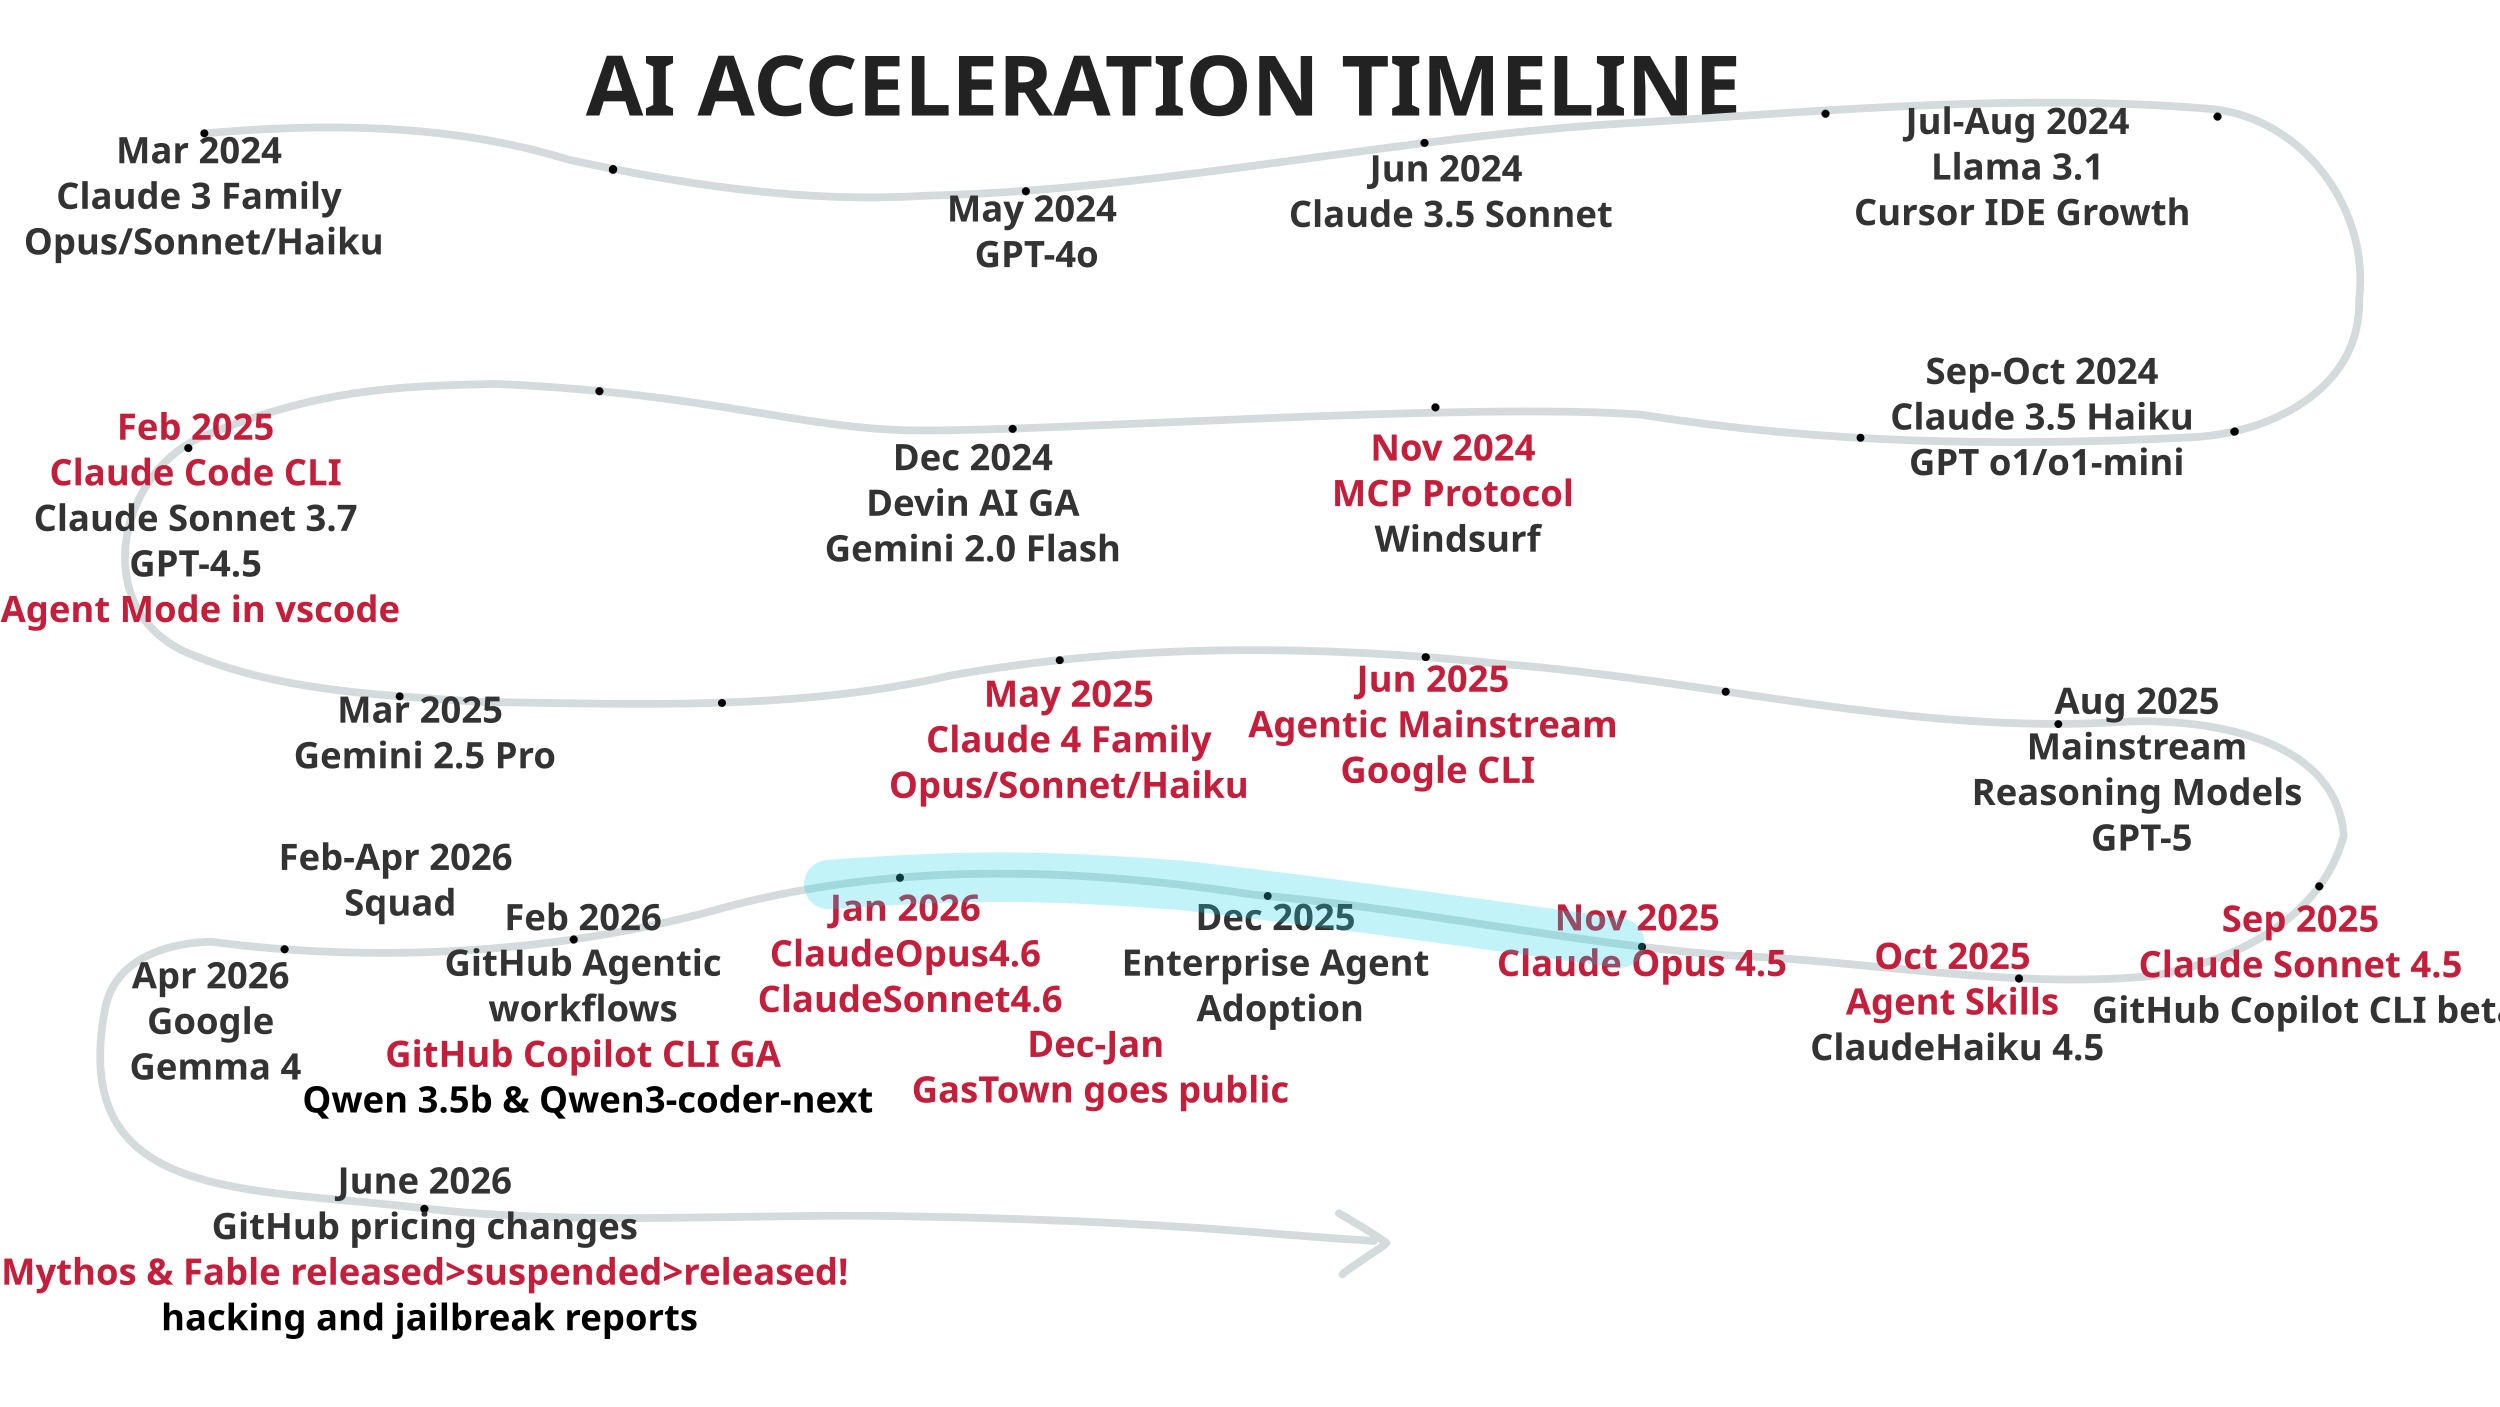
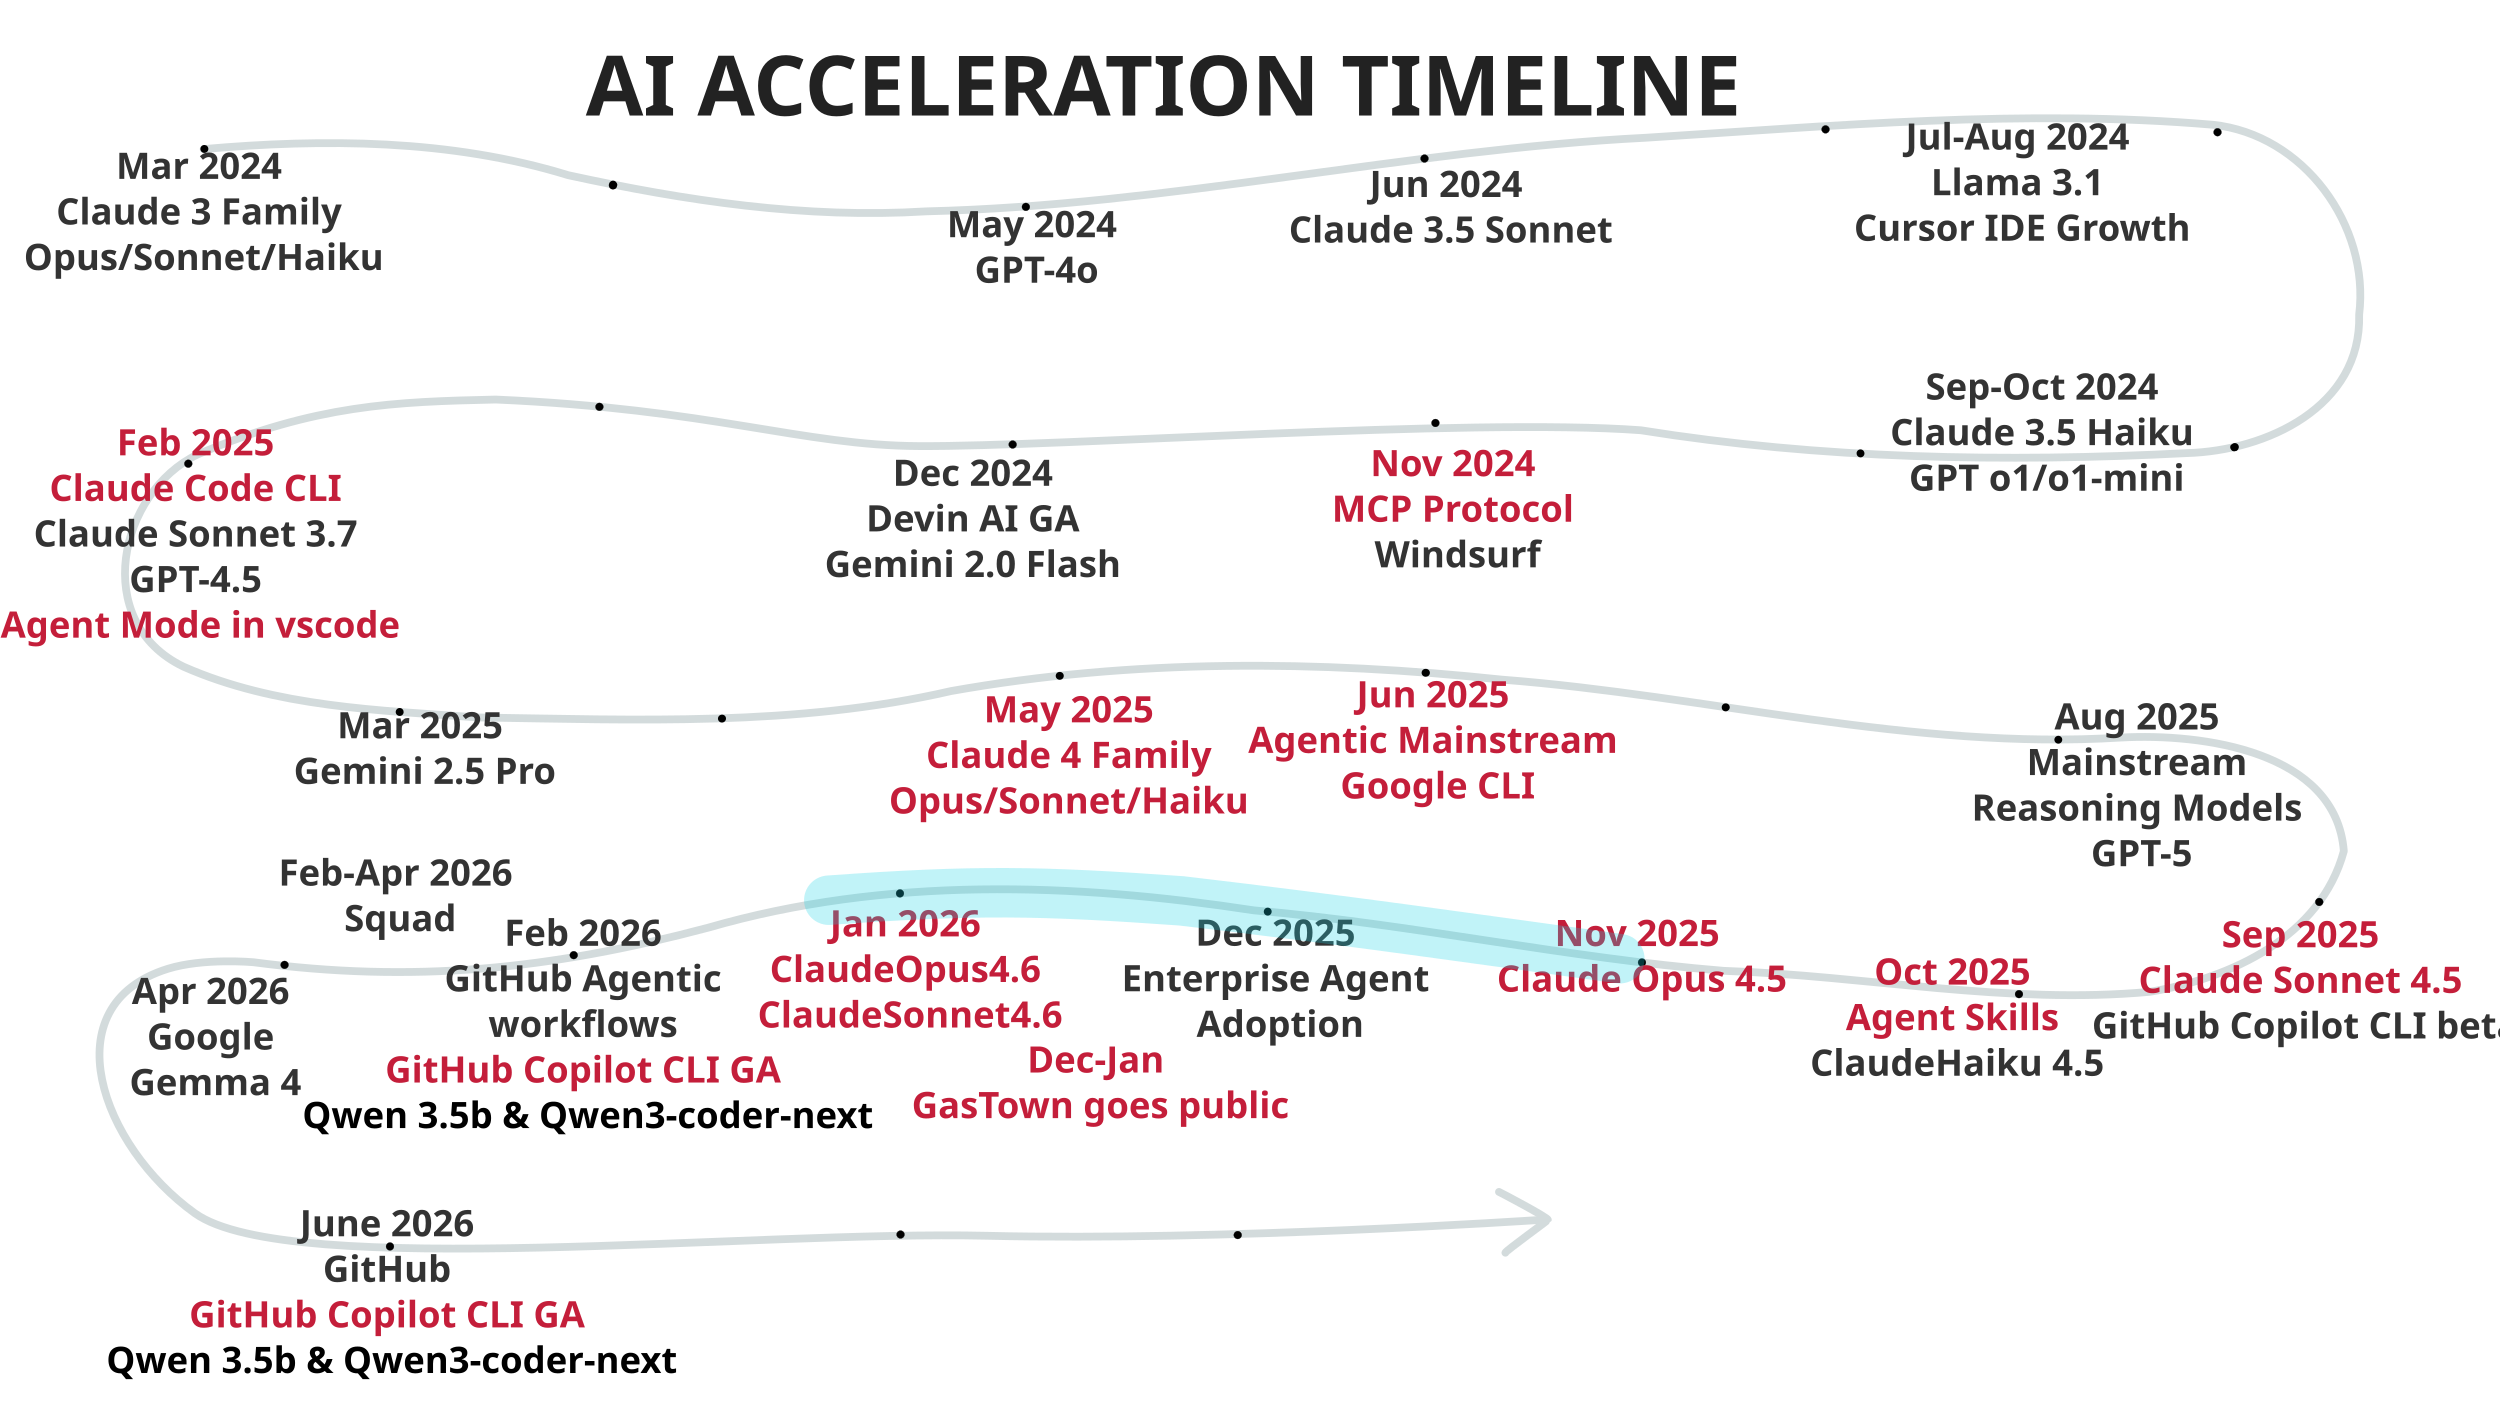
<svg xmlns="http://www.w3.org/2000/svg" width="960.000pt" height="540.000pt" version="1.1" viewBox="-480.000 498.000 960.000 540.000" id="svg1">
  <defs id="defs1" />
  <text x="-33.243" y="542.354" font-size="24px" font-weight="bold" text-anchor="middle" fill="#222222" font-family="'Silent People'" id="text1" style="font-size:32px;stroke-width:0.75">AI ACCELERATION TIMELINE</text>
-   <path id="STROKE_dbd12a5c-16b9-42d6-a92f-e882e7fa1056" opacity="1" fill="none" stroke="#d3dbdc" stroke-width="2.992" stroke-opacity="1" stroke-linecap="round" stroke-linejoin="round" d="m -401.8,549.251 c 46.011,-4.059 94.786,-3.897 139.95,10.014 45.211,9.854 91.145,16.771 137.599,13.893 92.785,-2.209 183.759,-23.581 276.388,-28.275 72.333,-4.529 145.123,-11.132 217.547,-4.982 34.826,3.639 60.428,38.57 56.231,72.936 0.959,35.438 -35.64,52.313 -66.19,53.155 -69.993,3.582 -140.323,2.32 -209.664,-8.774 -65.579,-4.869 -223.55,6.436 -277.346,6.078 -44.475,-0.213 -79.292,-14.244 -162.352,-17.875 -38.713,0.862 -69.069,1.882 -114.385,21.045 -30.386,14.5 -41.404,64.327 -5.467,81.559 35.213,15.552 75.148,16.744 113.085,19.474 60.689,0.893 121.956,3.576 181.592,-10.131 69.835,-12.426 141.233,-11.842 211.559,-4.389 79.427,6.108 157.616,27.26 237.812,22.233 31.009,-1.682 82.471,5.141 85.469,43.637 -8.924,32.854 -43.241,48.839 -74.41,53.996 -54.664,5.078 -109.13,-6.211 -163.739,-8.046 C 121.371,859.869 61.946,846.761 1.441,841.572 -67.883,830.962 -139.955,828.549 -207.945,848.196 c -61.361,16.316 -129.623,19.532 -190.625,11.47 0,0 -36.064,-0.924 -41.086,25.714 -14.031,74.427 53.357,68.35 121.867,76.564 57.966,6.95 121.777,2.041 183.295,3.058 65.173,1.077 109.701,3.882 146.802,6.976 17.831,1.487 35.303,2.548 35.303,2.548" />
-   <path id="STROKE_cd4b5e25-c1a3-49af-9267-4b5ae8dfc039" opacity="1" fill="none" stroke="#d3dbdc" stroke-width="2.992" stroke-opacity="1" stroke-linecap="round" stroke-linejoin="round" d="m 35.511,987.337 c 0.305,-0.844 16.727,-11.451 16.871,-11.855 0.274,-0.767 -17.686,-11.343 -18.227,-11.585" />
-   <path id="STROKE_a53d1714-c0f0-4325-a5e2-d89635c69ff6" opacity="1" fill="none" stroke="#000000" stroke-width="3.017" stroke-opacity="1" stroke-linecap="round" stroke-linejoin="round" d="m -401.541,549.178 c 0.019,0.005 0.09,-0.012 0.007,0.031" />
-   <path id="STROKE_165553ad-7c68-4dc0-beb0-909b178ac17a" opacity="1" fill="none" stroke="#000000" stroke-width="3.017" stroke-opacity="1" stroke-linecap="round" stroke-linejoin="round" d="m -244.663,562.93 c -0.268,0.569 0.525,0.313 0.077,-0.058" />
-   <circle id="STROKE_97d0145f-be58-4367-ba32-9d8d4aab7898" opacity="1" fill="#000000" stroke="#000000" stroke-width="0.1" stroke-opacity="1" fill-opacity="1" cx="-86.062" cy="571.444" r="1.509" />
-   <circle id="STROKE_09808293-f756-4cc6-a810-27740956ce8f" opacity="1" fill="#000000" stroke="#000000" stroke-width="0.1" stroke-opacity="1" fill-opacity="1" cx="67.009" cy="552.876" r="1.509" />
-   <circle id="STROKE_f42658d8-6727-484b-bfa9-ff2dc2afeb2c" opacity="1" fill="#000000" stroke="#000000" stroke-width="0.1" stroke-opacity="1" fill-opacity="1" cx="221.008" cy="541.68" r="1.509" />
-   <circle id="STROKE_318544ed-8868-42f4-ac0d-78428e50db5c" opacity="1" fill="#000000" stroke="#000000" stroke-width="0.1" stroke-opacity="1" fill-opacity="1" cx="371.532" cy="542.774" r="1.509" />
-   <path id="STROKE_83bfe989-9772-4df1-9368-b21bb83bbe0d" opacity="1" fill="none" stroke="#000000" stroke-width="3.017" stroke-opacity="1" stroke-linecap="round" stroke-linejoin="round" d="m 378.162,663.641 c -0.589,-0.008 -0.039,0.436 0.038,0.006" />
-   <path id="STROKE_78f3b325-deca-4632-a9e7-a6ea3b6c57a5" opacity="1" fill="none" stroke="#000000" stroke-width="3.017" stroke-opacity="1" stroke-linecap="round" stroke-linejoin="round" d="m 234.444,666.118 c -0.143,-0.009 -0.023,0.048 -0.017,-0.042" />
-   <circle id="STROKE_b4773389-e693-4ee1-8e9a-97bd4b48377e" opacity="1" fill="#000000" stroke="#000000" stroke-width="0.1" stroke-opacity="1" fill-opacity="1" cx="71.21" cy="654.422" r="1.509" />
-   <circle id="STROKE_ab0d6b94-137a-4b74-9427-ef60802747db" opacity="1" fill="#000000" stroke="#000000" stroke-width="0.1" stroke-opacity="1" fill-opacity="1" cx="-91.139" cy="662.695" r="1.509" />
-   <circle id="STROKE_0993d166-2369-44bf-920b-d780690771bf" opacity="1" fill="#000000" stroke="#000000" stroke-width="0.1" stroke-opacity="1" fill-opacity="1" cx="-249.822" cy="648.224" r="1.509" />
-   <circle id="STROKE_2ffb6edd-3554-4c67-bb7e-7d363b2fda70" opacity="1" fill="#000000" stroke="#000000" stroke-width="0.1" stroke-opacity="1" fill-opacity="1" cx="-407.695" cy="670.059" r="1.509" />
-   <path id="STROKE_7e282e59-3b41-460a-aacc-a5cf82ae8ef9" opacity="1" fill="none" stroke="#000000" stroke-width="3.017" stroke-opacity="1" stroke-linecap="round" stroke-linejoin="round" d="m -326.525,765.377 c 0,0 0.045,0.112 -0.017,0.024" />
-   <path id="STROKE_711c38e2-0c30-491f-b12b-b01df75b0c5a" opacity="1" fill="none" stroke="#000000" stroke-width="3.017" stroke-opacity="1" stroke-linecap="round" stroke-linejoin="round" d="m -202.747,767.951 c 0,0 -0.134,0.01 0.024,-0.024" />
-   <path id="STROKE_77c3bd83-47cc-47c2-9afb-bcd6a8fb22f7" opacity="1" fill="none" stroke="#000000" stroke-width="3.017" stroke-opacity="1" stroke-linecap="round" stroke-linejoin="round" d="m -73.092,751.524 c 0,0 -0.039,0.024 0.071,-0.008" />
-   <path id="STROKE_8528b304-178d-4cbb-b5ce-e4eb205a2a53" opacity="1" fill="none" stroke="#000000" stroke-width="3.017" stroke-opacity="1" stroke-linecap="round" stroke-linejoin="round" d="m 67.514,750.344 c -0.259,0 -0.005,0.038 0.054,0.007" />
-   <path id="STROKE_3b70efcc-edab-4d03-a7c3-175f37ff8e0f" opacity="1" fill="none" stroke="#000000" stroke-width="3.017" stroke-opacity="1" stroke-linecap="round" stroke-linejoin="round" d="m 182.65,763.61 c 0,0 -0.05,0.119 0.067,-0.006" />
-   <path id="STROKE_1bbadcc1-b9ec-4d3d-b601-1bda84948037" opacity="1" fill="none" stroke="#000000" stroke-width="3.017" stroke-opacity="1" stroke-linecap="round" stroke-linejoin="round" d="m 310.392,776.055 c 0.002,-0.071 -0.027,-0.004 0.002,-0.004" />
-   <circle id="STROKE_f9370476-f1f4-4688-acf0-505ab72263e4" opacity="1" fill="#000000" stroke="#000000" stroke-width="0.1" stroke-opacity="1" fill-opacity="1" cx="410.589" cy="838.353" r="1.509" />
-   <circle id="STROKE_70551808-5471-4df5-827a-99c8253570e7" opacity="1" fill="#000000" stroke="#000000" stroke-width="0.1" stroke-opacity="1" fill-opacity="1" cx="295.291" cy="873.744" r="1.509" />
-   <circle id="STROKE_00e270a6-75c6-4cc2-a476-134ab7e0bcaa" opacity="1" fill="#000000" stroke="#000000" stroke-width="0.1" stroke-opacity="1" fill-opacity="1" cx="150.514" cy="861.589" r="1.509" />
-   <path id="STROKE_0d830073-487a-4159-ae84-587f3510621a" opacity="1" fill="none" stroke="#000000" stroke-width="3.017" stroke-opacity="1" stroke-linecap="round" stroke-linejoin="round" d="m 6.809,842.041 -0.009,0.042" />
-   <circle id="STROKE_a61f761d-0edf-4213-baf4-c2746401936b" opacity="1" fill="#000000" stroke="#000000" stroke-width="0.1" stroke-opacity="1" fill-opacity="1" cx="-134.408" cy="835.067" r="1.509" />
-   <circle id="STROKE_98ed6746-4605-4596-beeb-476b6cc1c72f" opacity="1" fill="#000000" stroke="#000000" stroke-width="0.1" stroke-opacity="1" fill-opacity="1" cx="-259.684" cy="858.777" r="1.509" />
-   <circle id="STROKE_b9882232-75ac-468f-926d-748d5e19eb02" opacity="1" fill="#000000" stroke="#000000" stroke-width="0.1" stroke-opacity="1" fill-opacity="1" cx="-370.722" cy="862.514" r="1.509" />
-   <circle id="STROKE_b9882232-75ac-468f-926d-748d5e19eb02-8" opacity="1" fill="#000000" stroke="#000000" stroke-width="0.1" stroke-opacity="1" fill-opacity="1" cx="-317.026" cy="962.202" r="1.509" />
-   <text x="-401.766" y="560.689" font-size="14px" font-weight="bold" text-anchor="middle" fill="#c41e3a" font-family="'Silent People'" id="text7" style="stroke-width:0.75">
-     <tspan id="tspan3" x="-401.766" y="560.689" style="fill:#333333;fill-opacity:1">Mar 2024</tspan>
-     <tspan id="tspan4" x="-401.766" y="578.189" style="fill:#333333;fill-opacity:1">Claude 3 Family</tspan>
-     <tspan x="-401.766" y="595.689" id="tspan5" style="fill:#333333;fill-opacity:1">Opus/Sonnet/Haiku</tspan>
+   <path id="STROKE_dbd12a5c-16b9-42d6-a92f-e882e7fa1056" opacity="1" fill="none" stroke="#d3dbdc" stroke-width="2.992" stroke-opacity="1" stroke-linecap="round" stroke-linejoin="round" d="m -401.8,555.251 c 46.011,-4.059 94.786,-3.897 139.95,10.014 45.211,9.854 91.145,16.771 137.599,13.893 92.785,-2.209 183.759,-23.581 276.388,-28.275 72.333,-4.529 145.123,-11.132 217.547,-4.982 34.826,3.639 60.428,38.57 56.231,72.936 0.959,35.438 -35.64,52.313 -66.19,53.155 -69.993,3.582 -140.323,2.32 -209.664,-8.774 -65.579,-4.869 -223.55,6.436 -277.346,6.078 -44.475,-0.213 -79.292,-14.244 -162.352,-17.875 -38.713,0.862 -69.069,1.882 -114.385,21.045 -30.386,14.5 -41.404,64.327 -5.467,81.559 35.213,15.552 75.148,16.744 113.085,19.474 60.689,0.893 121.956,3.576 181.592,-10.131 69.835,-12.426 141.233,-11.842 211.559,-4.389 79.427,6.108 157.616,27.26 237.812,22.233 31.009,-1.682 82.471,5.141 85.469,43.637 -8.924,32.854 -43.241,48.839 -74.41,53.996 -54.664,5.078 -109.13,-6.211 -163.739,-8.046 C 121.371,865.869 61.946,852.761 1.441,847.572 -67.883,836.962 -139.955,834.549 -207.945,854.196 c -61.361,16.316 -113.752,21.363 -174.753,13.301 0,0 -19.228,-1.726 -32.845,2.517 -45.185,14.076 -25.61,68.091 10.37,93.881 35.981,25.79 214.893,6.503 304.286,8.643 89.393,2.14 211.679,-6.053 211.679,-6.053" />
+   <path id="STROKE_cd4b5e25-c1a3-49af-9267-4b5ae8dfc039" opacity="1" fill="none" stroke="#d3dbdc" stroke-width="2.992" stroke-opacity="1" stroke-linecap="round" stroke-linejoin="round" d="m 98.071,979.043 c 0.265,-0.858 16.168,-12.228 16.293,-12.638 0.237,-0.779 -18.202,-10.495 -18.753,-10.711" />
+   <path id="STROKE_a53d1714-c0f0-4325-a5e2-d89635c69ff6" opacity="1" fill="none" stroke="#000000" stroke-width="3.017" stroke-opacity="1" stroke-linecap="round" stroke-linejoin="round" d="m -401.541,555.178 c 0.019,0.005 0.09,-0.012 0.007,0.031" />
+   <path id="STROKE_165553ad-7c68-4dc0-beb0-909b178ac17a" opacity="1" fill="none" stroke="#000000" stroke-width="3.017" stroke-opacity="1" stroke-linecap="round" stroke-linejoin="round" d="m -244.663,568.93 c -0.268,0.569 0.525,0.313 0.077,-0.058" />
+   <circle id="STROKE_97d0145f-be58-4367-ba32-9d8d4aab7898" opacity="1" fill="#000000" stroke="#000000" stroke-width="0.1" stroke-opacity="1" fill-opacity="1" cx="-86.062" cy="577.444" r="1.509" />
+   <circle id="STROKE_09808293-f756-4cc6-a810-27740956ce8f" opacity="1" fill="#000000" stroke="#000000" stroke-width="0.1" stroke-opacity="1" fill-opacity="1" cx="67.009" cy="558.876" r="1.509" />
+   <circle id="STROKE_f42658d8-6727-484b-bfa9-ff2dc2afeb2c" opacity="1" fill="#000000" stroke="#000000" stroke-width="0.1" stroke-opacity="1" fill-opacity="1" cx="221.008" cy="547.68" r="1.509" />
+   <circle id="STROKE_318544ed-8868-42f4-ac0d-78428e50db5c" opacity="1" fill="#000000" stroke="#000000" stroke-width="0.1" stroke-opacity="1" fill-opacity="1" cx="371.532" cy="548.774" r="1.509" />
+   <path id="STROKE_83bfe989-9772-4df1-9368-b21bb83bbe0d" opacity="1" fill="none" stroke="#000000" stroke-width="3.017" stroke-opacity="1" stroke-linecap="round" stroke-linejoin="round" d="m 378.162,669.641 c -0.589,-0.008 -0.039,0.436 0.038,0.006" />
+   <path id="STROKE_78f3b325-deca-4632-a9e7-a6ea3b6c57a5" opacity="1" fill="none" stroke="#000000" stroke-width="3.017" stroke-opacity="1" stroke-linecap="round" stroke-linejoin="round" d="m 234.444,672.118 c -0.143,-0.009 -0.023,0.048 -0.017,-0.042" />
+   <circle id="STROKE_b4773389-e693-4ee1-8e9a-97bd4b48377e" opacity="1" fill="#000000" stroke="#000000" stroke-width="0.1" stroke-opacity="1" fill-opacity="1" cx="71.21" cy="660.422" r="1.509" />
+   <circle id="STROKE_ab0d6b94-137a-4b74-9427-ef60802747db" opacity="1" fill="#000000" stroke="#000000" stroke-width="0.1" stroke-opacity="1" fill-opacity="1" cx="-91.139" cy="668.695" r="1.509" />
+   <circle id="STROKE_0993d166-2369-44bf-920b-d780690771bf" opacity="1" fill="#000000" stroke="#000000" stroke-width="0.1" stroke-opacity="1" fill-opacity="1" cx="-249.822" cy="654.224" r="1.509" />
+   <circle id="STROKE_2ffb6edd-3554-4c67-bb7e-7d363b2fda70" opacity="1" fill="#000000" stroke="#000000" stroke-width="0.1" stroke-opacity="1" fill-opacity="1" cx="-407.695" cy="676.059" r="1.509" />
+   <path id="STROKE_7e282e59-3b41-460a-aacc-a5cf82ae8ef9" opacity="1" fill="none" stroke="#000000" stroke-width="3.017" stroke-opacity="1" stroke-linecap="round" stroke-linejoin="round" d="m -326.525,771.377 c 0,0 0.045,0.112 -0.017,0.024" />
+   <path id="STROKE_711c38e2-0c30-491f-b12b-b01df75b0c5a" opacity="1" fill="none" stroke="#000000" stroke-width="3.017" stroke-opacity="1" stroke-linecap="round" stroke-linejoin="round" d="m -202.747,773.951 c 0,0 -0.134,0.01 0.024,-0.024" />
+   <path id="STROKE_77c3bd83-47cc-47c2-9afb-bcd6a8fb22f7" opacity="1" fill="none" stroke="#000000" stroke-width="3.017" stroke-opacity="1" stroke-linecap="round" stroke-linejoin="round" d="m -73.092,757.524 c 0,0 -0.039,0.024 0.071,-0.008" />
+   <path id="STROKE_8528b304-178d-4cbb-b5ce-e4eb205a2a53" opacity="1" fill="none" stroke="#000000" stroke-width="3.017" stroke-opacity="1" stroke-linecap="round" stroke-linejoin="round" d="m 67.514,756.344 c -0.259,0 -0.005,0.038 0.054,0.007" />
+   <path id="STROKE_3b70efcc-edab-4d03-a7c3-175f37ff8e0f" opacity="1" fill="none" stroke="#000000" stroke-width="3.017" stroke-opacity="1" stroke-linecap="round" stroke-linejoin="round" d="m 182.65,769.61 c 0,0 -0.05,0.119 0.067,-0.006" />
+   <path id="STROKE_1bbadcc1-b9ec-4d3d-b601-1bda84948037" opacity="1" fill="none" stroke="#000000" stroke-width="3.017" stroke-opacity="1" stroke-linecap="round" stroke-linejoin="round" d="m 310.392,782.055 c 0.002,-0.071 -0.027,-0.004 0.002,-0.004" />
+   <circle id="STROKE_f9370476-f1f4-4688-acf0-505ab72263e4" opacity="1" fill="#000000" stroke="#000000" stroke-width="0.1" stroke-opacity="1" fill-opacity="1" cx="410.589" cy="844.353" r="1.509" />
+   <circle id="STROKE_70551808-5471-4df5-827a-99c8253570e7" opacity="1" fill="#000000" stroke="#000000" stroke-width="0.1" stroke-opacity="1" fill-opacity="1" cx="295.291" cy="879.744" r="1.509" />
+   <circle id="STROKE_00e270a6-75c6-4cc2-a476-134ab7e0bcaa" opacity="1" fill="#000000" stroke="#000000" stroke-width="0.1" stroke-opacity="1" fill-opacity="1" cx="150.514" cy="867.589" r="1.509" />
+   <path id="STROKE_0d830073-487a-4159-ae84-587f3510621a" opacity="1" fill="none" stroke="#000000" stroke-width="3.017" stroke-opacity="1" stroke-linecap="round" stroke-linejoin="round" d="m 6.809,848.041 -0.009,0.042" />
+   <circle id="STROKE_a61f761d-0edf-4213-baf4-c2746401936b" opacity="1" fill="#000000" stroke="#000000" stroke-width="0.1" stroke-opacity="1" fill-opacity="1" cx="-134.408" cy="841.067" r="1.509" />
+   <circle id="STROKE_98ed6746-4605-4596-beeb-476b6cc1c72f" opacity="1" fill="#000000" stroke="#000000" stroke-width="0.1" stroke-opacity="1" fill-opacity="1" cx="-259.684" cy="864.777" r="1.509" />
+   <circle id="STROKE_b9882232-75ac-468f-926d-748d5e19eb02" opacity="1" fill="#000000" stroke="#000000" stroke-width="0.1" stroke-opacity="1" fill-opacity="1" cx="-370.722" cy="868.514" r="1.509" />
+   <circle id="STROKE_b9882232-75ac-468f-926d-748d5e19eb02-8" opacity="1" fill="#000000" stroke="#000000" stroke-width="0.1" stroke-opacity="1" fill-opacity="1" cx="-330.246" cy="976.637" r="1.509" />
+   <circle id="STROKE_b9882232-75ac-468f-926d-748d5e19eb02-5" opacity="1" fill="#000000" stroke="#000000" stroke-width="0.1" stroke-opacity="1" fill-opacity="1" cx="-4.709" cy="972.26" r="1.509" />
+   <circle id="STROKE_b9882232-75ac-468f-926d-748d5e19eb02-1" opacity="1" fill="#000000" stroke="#000000" stroke-width="0.1" stroke-opacity="1" fill-opacity="1" cx="-134.191" cy="972.059" r="1.509" />
+   <text x="-401.766" y="566.689" font-size="14px" font-weight="bold" text-anchor="middle" fill="#c41e3a" font-family="'Silent People'" id="text7" style="stroke-width:0.75">
+     <tspan id="tspan3" x="-401.766" y="566.689" style="fill:#333333;fill-opacity:1">Mar 2024</tspan>
+     <tspan id="tspan4" x="-401.766" y="584.189" style="fill:#333333;fill-opacity:1">Claude 3 Family</tspan>
+     <tspan x="-401.766" y="601.689" id="tspan5" style="fill:#333333;fill-opacity:1">Opus/Sonnet/Haiku</tspan>
  </text>
-   <g id="g46" transform="translate(161.9454,-81.92708)">
+   <g id="g46" transform="translate(161.9454,-75.92708)">
    <text x="-243.87" y="665" font-size="14px" font-weight="bold" text-anchor="middle" fill="#333333" font-family="'Silent People'" id="text2">
      <tspan id="tspan8" x="-243.87" y="665">May 2024</tspan>
      <tspan id="tspan9" x="-243.87" y="682.5">GPT-4o</tspan>
    </text>
    <text xml:space="preserve" style="font-size:9px;writing-mode:lr-tb;direction:ltr;opacity:0.249;fill:#c41e3a;fill-opacity:1;stroke:#f925b2;stroke-width:19" x="-225.938" y="683.082" id="text8">
      <tspan id="tspan6" style="stroke-width:19" x="-225.938" y="683.082" />
    </text>
  </g>
-   <g id="g47" transform="translate(162.377,-91.85514)">
+   <g id="g47" transform="translate(162.377,-85.85514)">
    <text x="-85.27" y="659.5" font-size="14px" font-weight="bold" text-anchor="middle" fill="#c41e3a" font-family="'Silent People'" id="text4">
      <tspan id="tspan10" x="-85.27" y="659.5" style="fill:#333333;fill-opacity:1">Jun 2024</tspan>
      <tspan id="tspan11" x="-85.27" y="677" style="fill:#333333;fill-opacity:1">Claude 3.5 Sonnet</tspan>
    </text>
  </g>
-   <text x="296.542" y="549.447" font-size="14px" font-weight="bold" text-anchor="middle" fill="#333333" font-family="'Silent People'" id="text6">
-     <tspan id="tspan12" x="296.542" y="549.447">Jul-Aug 2024</tspan>
-     <tspan id="tspan13" x="296.542" y="566.947">Llama 3.1</tspan>
-     <tspan x="296.542" y="584.447" id="tspan14">Cursor IDE Growth</tspan>
+   <text x="296.542" y="555.447" font-size="14px" font-weight="bold" text-anchor="middle" fill="#333333" font-family="'Silent People'" id="text6">
+     <tspan id="tspan12" x="296.542" y="555.447">Jul-Aug 2024</tspan>
+     <tspan id="tspan13" x="296.542" y="572.947">Llama 3.1</tspan>
+     <tspan x="296.542" y="590.447" id="tspan14">Cursor IDE Growth</tspan>
  </text>
-   <text x="305.94" y="645.44" font-size="14px" font-weight="bold" text-anchor="middle" fill="#333333" font-family="'Silent People'" id="text13">
-     <tspan id="tspan15" x="305.94" y="645.44">Sep-Oct 2024</tspan>
-     <tspan id="tspan16" x="305.94" y="662.94">Claude 3.5 Haiku</tspan>
-     <tspan x="305.94" y="680.44" id="tspan18">GPT o1/o1-mini</tspan>
+   <text x="305.94" y="651.44" font-size="14px" font-weight="bold" text-anchor="middle" fill="#333333" font-family="'Silent People'" id="text13">
+     <tspan id="tspan15" x="305.94" y="651.44">Sep-Oct 2024</tspan>
+     <tspan id="tspan16" x="305.94" y="668.94">Claude 3.5 Haiku</tspan>
+     <tspan x="305.94" y="686.44" id="tspan18">GPT o1/o1-mini</tspan>
  </text>
-   <text x="79.733" y="674.85" font-size="14px" font-weight="bold" text-anchor="middle" fill="#c41e3a" font-family="'Silent People'" id="text16">
-     <tspan id="tspan19" x="79.733" y="674.85">Nov 2024</tspan>
-     <tspan id="tspan20" x="79.733" y="692.35">MCP Protocol</tspan>
-     <tspan x="79.733" y="709.85" id="tspan21" style="fill:#333333;fill-opacity:1">Windsurf</tspan>
+   <text x="79.733" y="680.85" font-size="14px" font-weight="bold" text-anchor="middle" fill="#c41e3a" font-family="'Silent People'" id="text16">
+     <tspan id="tspan19" x="79.733" y="680.85">Nov 2024</tspan>
+     <tspan id="tspan20" x="79.733" y="698.35">MCP Protocol</tspan>
+     <tspan x="79.733" y="715.85" id="tspan21" style="fill:#333333;fill-opacity:1">Windsurf</tspan>
  </text>
-   <text x="-104.619" y="678.56" font-size="14px" font-weight="bold" text-anchor="middle" fill="#333333" font-family="'Silent People'" id="text18">
-     <tspan id="tspan22" x="-104.619" y="678.56">Dec 2024</tspan>
-     <tspan id="tspan23" x="-104.619" y="696.06">Devin AI GA</tspan>
-     <tspan x="-104.619" y="713.56" id="tspan25">Gemini 2.0 Flash</tspan>
-     <tspan x="-104.619" y="731.06" id="tspan24" />
+   <text x="-104.619" y="684.56" font-size="14px" font-weight="bold" text-anchor="middle" fill="#333333" font-family="'Silent People'" id="text18">
+     <tspan id="tspan22" x="-104.619" y="684.56">Dec 2024</tspan>
+     <tspan id="tspan23" x="-104.619" y="702.06">Devin AI GA</tspan>
+     <tspan x="-104.619" y="719.56" id="tspan25">Gemini 2.0 Flash</tspan>
+     <tspan x="-104.619" y="737.06" id="tspan24" />
  </text>
-   <g id="g52" transform="translate(-454.8891,-78.90549)">
+   <g id="g52" transform="translate(-454.8891,-72.90549)">
    <text x="51.82" y="745.766" font-size="14px" font-weight="bold" text-anchor="middle" fill="#c41e3a" font-family="'Silent People'" id="text21">
      <tspan id="tspan26" x="51.82" y="745.766">Feb 2025</tspan>
      <tspan id="tspan27" x="51.82" y="763.266">Claude Code CLI</tspan>
      <tspan x="51.82" y="780.766" id="tspan29" style="fill:#333333;fill-opacity:1">Claude Sonnet 3.7</tspan>
      <tspan x="51.82" y="798.266" id="tspan30" style="fill:#333333;fill-opacity:1">GPT-4.5</tspan>
      <tspan x="51.82" y="815.766" style="fill:#c41e3a;fill-opacity:1" id="tspan84">Agent Mode in vscode</tspan>
    </text>
  </g>
-   <text x="-316.868" y="775.505" font-size="14px" font-weight="bold" text-anchor="middle" fill="#333333" font-family="'Silent People'" id="text24">
-     <tspan id="tspan31" x="-316.868" y="775.505">Mar 2025</tspan>
-     <tspan id="tspan32" x="-316.868" y="793.005">Gemini 2.5 Pro</tspan>
+   <text x="-316.868" y="781.505" font-size="14px" font-weight="bold" text-anchor="middle" fill="#333333" font-family="'Silent People'" id="text24">
+     <tspan id="tspan31" x="-316.868" y="781.505">Mar 2025</tspan>
+     <tspan id="tspan32" x="-316.868" y="799.005">Gemini 2.5 Pro</tspan>
  </text>
-   <text x="-67.748" y="769.375" font-size="14px" font-weight="bold" text-anchor="middle" fill="#333333" font-family="'Silent People'" id="text26" style="fill:#c41e3a;fill-opacity:1">
-     <tspan id="tspan33" x="-67.748" y="769.375">May 2025</tspan>
-     <tspan id="tspan34" x="-67.748" y="786.875">Claude 4 Family</tspan>
-     <tspan x="-67.748" y="804.375" id="tspan79">Opus/Sonnet/Haiku</tspan>
-     <tspan x="-67.748" y="821.875" id="tspan35" />
+   <text x="-67.748" y="775.375" font-size="14px" font-weight="bold" text-anchor="middle" fill="#333333" font-family="'Silent People'" id="text26" style="fill:#c41e3a;fill-opacity:1">
+     <tspan id="tspan33" x="-67.748" y="775.375">May 2025</tspan>
+     <tspan id="tspan34" x="-67.748" y="792.875">Claude 4 Family</tspan>
+     <tspan x="-67.748" y="810.375" id="tspan79">Opus/Sonnet/Haiku</tspan>
+     <tspan x="-67.748" y="827.875" id="tspan35" />
  </text>
-   <text x="72.09" y="763.613" font-size="14px" font-weight="bold" text-anchor="middle" fill="#c41e3a" font-family="'Silent People'" id="text28">
-     <tspan id="tspan36" x="72.09" y="763.613">Jun 2025</tspan>
-     <tspan id="tspan37" x="72.09" y="781.113">Agentic Mainstream</tspan>
-     <tspan x="72.09" y="798.613" id="tspan1">Google CLI</tspan>
+   <text x="72.09" y="769.613" font-size="14px" font-weight="bold" text-anchor="middle" fill="#c41e3a" font-family="'Silent People'" id="text28">
+     <tspan id="tspan36" x="72.09" y="769.613">Jun 2025</tspan>
+     <tspan id="tspan37" x="72.09" y="787.113">Agentic Mainstream</tspan>
+     <tspan x="72.09" y="804.613" id="tspan1">Google CLI</tspan>
  </text>
-   <text x="342.425" y="772.114" font-size="14px" font-weight="bold" text-anchor="middle" fill="#333333" font-family="'Silent People'" id="text33">
-     <tspan id="tspan40" x="342.425" y="772.114">Aug 2025</tspan>
-     <tspan id="tspan41" x="342.425" y="789.614">Mainstream</tspan>
-     <tspan x="342.425" y="807.114" id="tspan42">Reasoning Models</tspan>
-     <tspan x="342.425" y="824.614" id="tspan2">GPT-5</tspan>
+   <text x="342.425" y="778.114" font-size="14px" font-weight="bold" text-anchor="middle" fill="#333333" font-family="'Silent People'" id="text33">
+     <tspan id="tspan40" x="342.425" y="778.114">Aug 2025</tspan>
+     <tspan id="tspan41" x="342.425" y="795.614">Mainstream</tspan>
+     <tspan x="342.425" y="813.114" id="tspan42">Reasoning Models</tspan>
+     <tspan x="342.425" y="830.614" id="tspan2">GPT-5</tspan>
  </text>
-   <text x="405.211" y="855.762" font-size="14px" font-weight="bold" text-anchor="middle" fill="#c41e3a" font-family="'Silent People'" id="text16-1">
-     <tspan id="tspan43" x="405.211" y="855.762">Sep 2025</tspan>
-     <tspan id="tspan44" x="405.211" y="873.262">Claude Sonnet 4.5</tspan>
-     <tspan x="405.211" y="890.762" id="tspan53" style="fill:#333333;fill-opacity:1">GitHub Copilot CLI beta</tspan>
+   <text x="405.211" y="861.762" font-size="14px" font-weight="bold" text-anchor="middle" fill="#c41e3a" font-family="'Silent People'" id="text16-1">
+     <tspan id="tspan43" x="405.211" y="861.762">Sep 2025</tspan>
+     <tspan id="tspan44" x="405.211" y="879.262">Claude Sonnet 4.5</tspan>
+     <tspan x="405.211" y="896.762" id="tspan53" style="fill:#333333;fill-opacity:1">GitHub Copilot CLI beta</tspan>
  </text>
-   <text x="271.567" y="870.078" font-size="14px" font-weight="bold" text-anchor="middle" fill="#333333" font-family="'Silent People'" id="text36">
-     <tspan id="tspan45" x="271.567" y="870.078" style="fill:#c41e3a;fill-opacity:1">Oct 2025</tspan>
-     <tspan x="271.567" y="887.578" id="tspan47" style="fill:#c41e3a;fill-opacity:1">Agent Skills</tspan>
-     <tspan x="271.567" y="905.078" id="tspan51">ClaudeHaiku 4.5</tspan>
+   <text x="271.567" y="876.078" font-size="14px" font-weight="bold" text-anchor="middle" fill="#333333" font-family="'Silent People'" id="text36">
+     <tspan id="tspan45" x="271.567" y="876.078" style="fill:#c41e3a;fill-opacity:1">Oct 2025</tspan>
+     <tspan x="271.567" y="893.578" id="tspan47" style="fill:#c41e3a;fill-opacity:1">Agent Skills</tspan>
+     <tspan x="271.567" y="911.078" id="tspan51">ClaudeHaiku 4.5</tspan>
  </text>
-   <text x="150.512" y="855.282" font-size="14" font-weight="bold" text-anchor="middle" fill="#333333" font-family="'Silent People'" id="text38" style="font-size:14px;fill:#c41e3a;fill-opacity:1">
-     <tspan id="tspan48" x="150.512" y="855.282">Nov 2025</tspan>
-     <tspan id="tspan49" x="150.512" y="872.782">Claude Opus 4.5</tspan>
+   <text x="150.512" y="861.282" font-size="14" font-weight="bold" text-anchor="middle" fill="#333333" font-family="'Silent People'" id="text38" style="font-size:14px;fill:#c41e3a;fill-opacity:1">
+     <tspan id="tspan48" x="150.512" y="861.282">Nov 2025</tspan>
+     <tspan id="tspan49" x="150.512" y="878.782">Claude Opus 4.5</tspan>
  </text>
-   <text x="11.619" y="855.147" font-size="14px" font-weight="bold" text-anchor="middle" fill="#333333" font-family="'Silent People'" id="text40">
-     <tspan id="tspan54" x="11.619" y="855.147">Dec 2025</tspan>
-     <tspan id="tspan55" x="11.619" y="872.647">Enterprise Agent</tspan>
-     <tspan x="11.619" y="890.147" id="tspan56">Adoption</tspan>
+   <text x="11.619" y="861.147" font-size="14px" font-weight="bold" text-anchor="middle" fill="#333333" font-family="'Silent People'" id="text40">
+     <tspan id="tspan54" x="11.619" y="861.147">Dec 2025</tspan>
+     <tspan id="tspan55" x="11.619" y="878.647">Enterprise Agent</tspan>
+     <tspan x="11.619" y="896.147" id="tspan56">Adoption</tspan>
  </text>
-   <text x="-57.43" y="903.855" font-size="14px" font-weight="bold" text-anchor="middle" fill="#c41e3a" font-family="'Silent People'" id="text28-1">
-     <tspan id="tspan57" x="-57.43" y="903.855">Dec-Jan</tspan>
-     <tspan id="tspan58" x="-57.43" y="921.355">GasTown goes public</tspan>
+   <text x="-57.43" y="909.855" font-size="14px" font-weight="bold" text-anchor="middle" fill="#c41e3a" font-family="'Silent People'" id="text28-1">
+     <tspan id="tspan57" x="-57.43" y="909.855">Dec-Jan</tspan>
+     <tspan id="tspan58" x="-57.43" y="927.355">GasTown goes public</tspan>
  </text>
  <text xml:space="preserve" style="font-weight:bold;font-size:18px;font-family:'Silent People';-inkscape-font-specification:'Silent People Bold';writing-mode:lr-tb;direction:ltr;opacity:0.312;fill:none;stroke:#7fdbf7;stroke-width:23" x="-248.558" y="960.832" id="text64">
    <tspan id="tspan64" style="stroke-width:23" x="-248.558" y="960.832" />
  </text>
-   <text x="-130.524" y="851.58" font-size="14px" font-weight="bold" text-anchor="middle" fill="#c41e3a" font-family="'Silent People'" id="text43">
-     <tspan id="tspan59" x="-130.524" y="851.58">Jan 2026</tspan>
-     <tspan id="tspan60" x="-130.524" y="869.08">ClaudeOpus4.6</tspan>
-     <tspan x="-130.524" y="886.58" id="tspan61">ClaudeSonnet4.6</tspan>
+   <text x="-130.524" y="857.58" font-size="14px" font-weight="bold" text-anchor="middle" fill="#c41e3a" font-family="'Silent People'" id="text43">
+     <tspan id="tspan59" x="-130.524" y="857.58">Jan 2026</tspan>
+     <tspan id="tspan60" x="-130.524" y="875.08">ClaudeOpus4.6</tspan>
+     <tspan x="-130.524" y="892.58" id="tspan61">ClaudeSonnet4.6</tspan>
  </text>
-   <text x="-254.285" y="855.186" font-size="14px" font-weight="bold" text-anchor="middle" fill="#333333" font-family="'Silent People'" id="text40-3">
-     <tspan id="tspan62" x="-254.285" y="855.186">Feb 2026</tspan>
-     <tspan id="tspan63" x="-254.285" y="872.686">GitHub Agentic</tspan>
-     <tspan x="-254.285" y="890.186" id="tspan65">workflows</tspan>
-     <tspan x="-254.285" y="907.686" id="tspan78" style="fill:#c41e3a;fill-opacity:1">GitHub Copilot CLI GA</tspan>
-     <tspan x="-254.285" y="925.186" style="fill:#000000;fill-opacity:1" id="tspan7">Qwen 3.5b &amp; Qwen3-coder-next</tspan>
+   <text x="-254.285" y="861.186" font-size="14px" font-weight="bold" text-anchor="middle" fill="#333333" font-family="'Silent People'" id="text40-3">
+     <tspan id="tspan62" x="-254.285" y="861.186">Feb 2026</tspan>
+     <tspan id="tspan63" x="-254.285" y="878.686">GitHub Agentic</tspan>
+     <tspan x="-254.285" y="896.186" id="tspan65">workflows</tspan>
+     <tspan x="-254.285" y="913.686" id="tspan78" style="fill:#c41e3a;fill-opacity:1">GitHub Copilot CLI GA</tspan>
+     <tspan x="-254.285" y="931.186" style="fill:#000000;fill-opacity:1" id="tspan7">Qwen 3.5b &amp; Qwen3-coder-next</tspan>
  </text>
-   <text x="-315.066" y="956.312" font-size="14px" font-weight="bold" text-anchor="middle" fill="#333333" font-family="'Silent People'" id="text40-3-1">
-     <tspan id="tspan62-1" x="-315.066" y="956.312">June 2026</tspan>
-     <tspan x="-315.066" y="973.812" id="tspan65-2">GitHub pricing changes</tspan>
-     <tspan x="-315.066" y="991.312" id="tspan78-7" style="fill:#c41e3a;fill-opacity:1">Mythos &amp; Fable released&gt;suspended&gt;released!</tspan>
-     <tspan x="-315.066" y="1008.812" style="fill:#000000;fill-opacity:1" id="tspan7-6">hacking and jailbreak reports</tspan>
+   <text x="-329.559" y="972.723" font-size="14px" font-weight="bold" text-anchor="middle" fill="#333333" font-family="'Silent People'" id="text40-3-76">
+     <tspan id="tspan62-1" x="-329.559" y="972.723">June 2026</tspan>
+     <tspan x="-329.559" y="990.223" id="tspan65-2">GitHub </tspan>
+     <tspan x="-329.559" y="1007.723" id="tspan78-3" style="fill:#c41e3a;fill-opacity:1">GitHub Copilot CLI GA</tspan>
+     <tspan x="-329.559" y="1025.223" style="fill:#000000;fill-opacity:1" id="tspan7-2">Qwen 3.5b &amp; Qwen3-coder-next</tspan>
  </text>
-   <text x="-326.281" y="832.064" font-size="14px" font-weight="bold" text-anchor="middle" fill="#333333" font-family="'Silent People'" id="text40-3-7">
-     <tspan id="tspan66" x="-326.281" y="832.064">Feb-Apr 2026</tspan>
-     <tspan id="tspan67" x="-326.281" y="849.564">Squad</tspan>
+   <text x="-326.281" y="838.064" font-size="14px" font-weight="bold" text-anchor="middle" fill="#333333" font-family="'Silent People'" id="text40-3-7">
+     <tspan id="tspan66" x="-326.281" y="838.064">Feb-Apr 2026</tspan>
+     <tspan id="tspan67" x="-326.281" y="855.564">Squad</tspan>
  </text>
-   <text x="-397.288" y="877.528" font-size="14px" font-weight="bold" text-anchor="middle" fill="#333333" font-family="'Silent People'" id="text40-3-3">
-     <tspan id="tspan74" x="-397.288" y="877.528">Apr 2026</tspan>
-     <tspan id="tspan75" x="-397.288" y="895.028">Google</tspan>
-     <tspan x="-397.288" y="912.528" id="tspan76">Gemma 4</tspan>
+   <text x="-397.288" y="883.528" font-size="14px" font-weight="bold" text-anchor="middle" fill="#333333" font-family="'Silent People'" id="text40-3-3">
+     <tspan id="tspan74" x="-397.288" y="883.528">Apr 2026</tspan>
+     <tspan id="tspan75" x="-397.288" y="901.028">Google</tspan>
+     <tspan x="-397.288" y="918.528" id="tspan76">Gemma 4</tspan>
  </text>
-   <path style="opacity:1;fill:none;fill-opacity:1;stroke:#17d2e2;stroke-width:19;stroke-linecap:round;stroke-linejoin:round;stroke-opacity:0.269" d="M 142.014,860.147 C 88.776,852.808 37.764,845.461 -26.278,837.938 c -54.758,-3.899 -78.722,-4.334 -135.466,-0.258" id="path1" />
+   <path style="opacity:1;fill:none;fill-opacity:1;stroke:#17d2e2;stroke-width:19;stroke-linecap:round;stroke-linejoin:round;stroke-opacity:0.269" d="M 142.014,866.147 C 88.776,858.808 37.764,851.461 -26.278,843.938 c -54.758,-3.899 -78.722,-4.334 -135.466,-0.258" id="path1" />
</svg>
